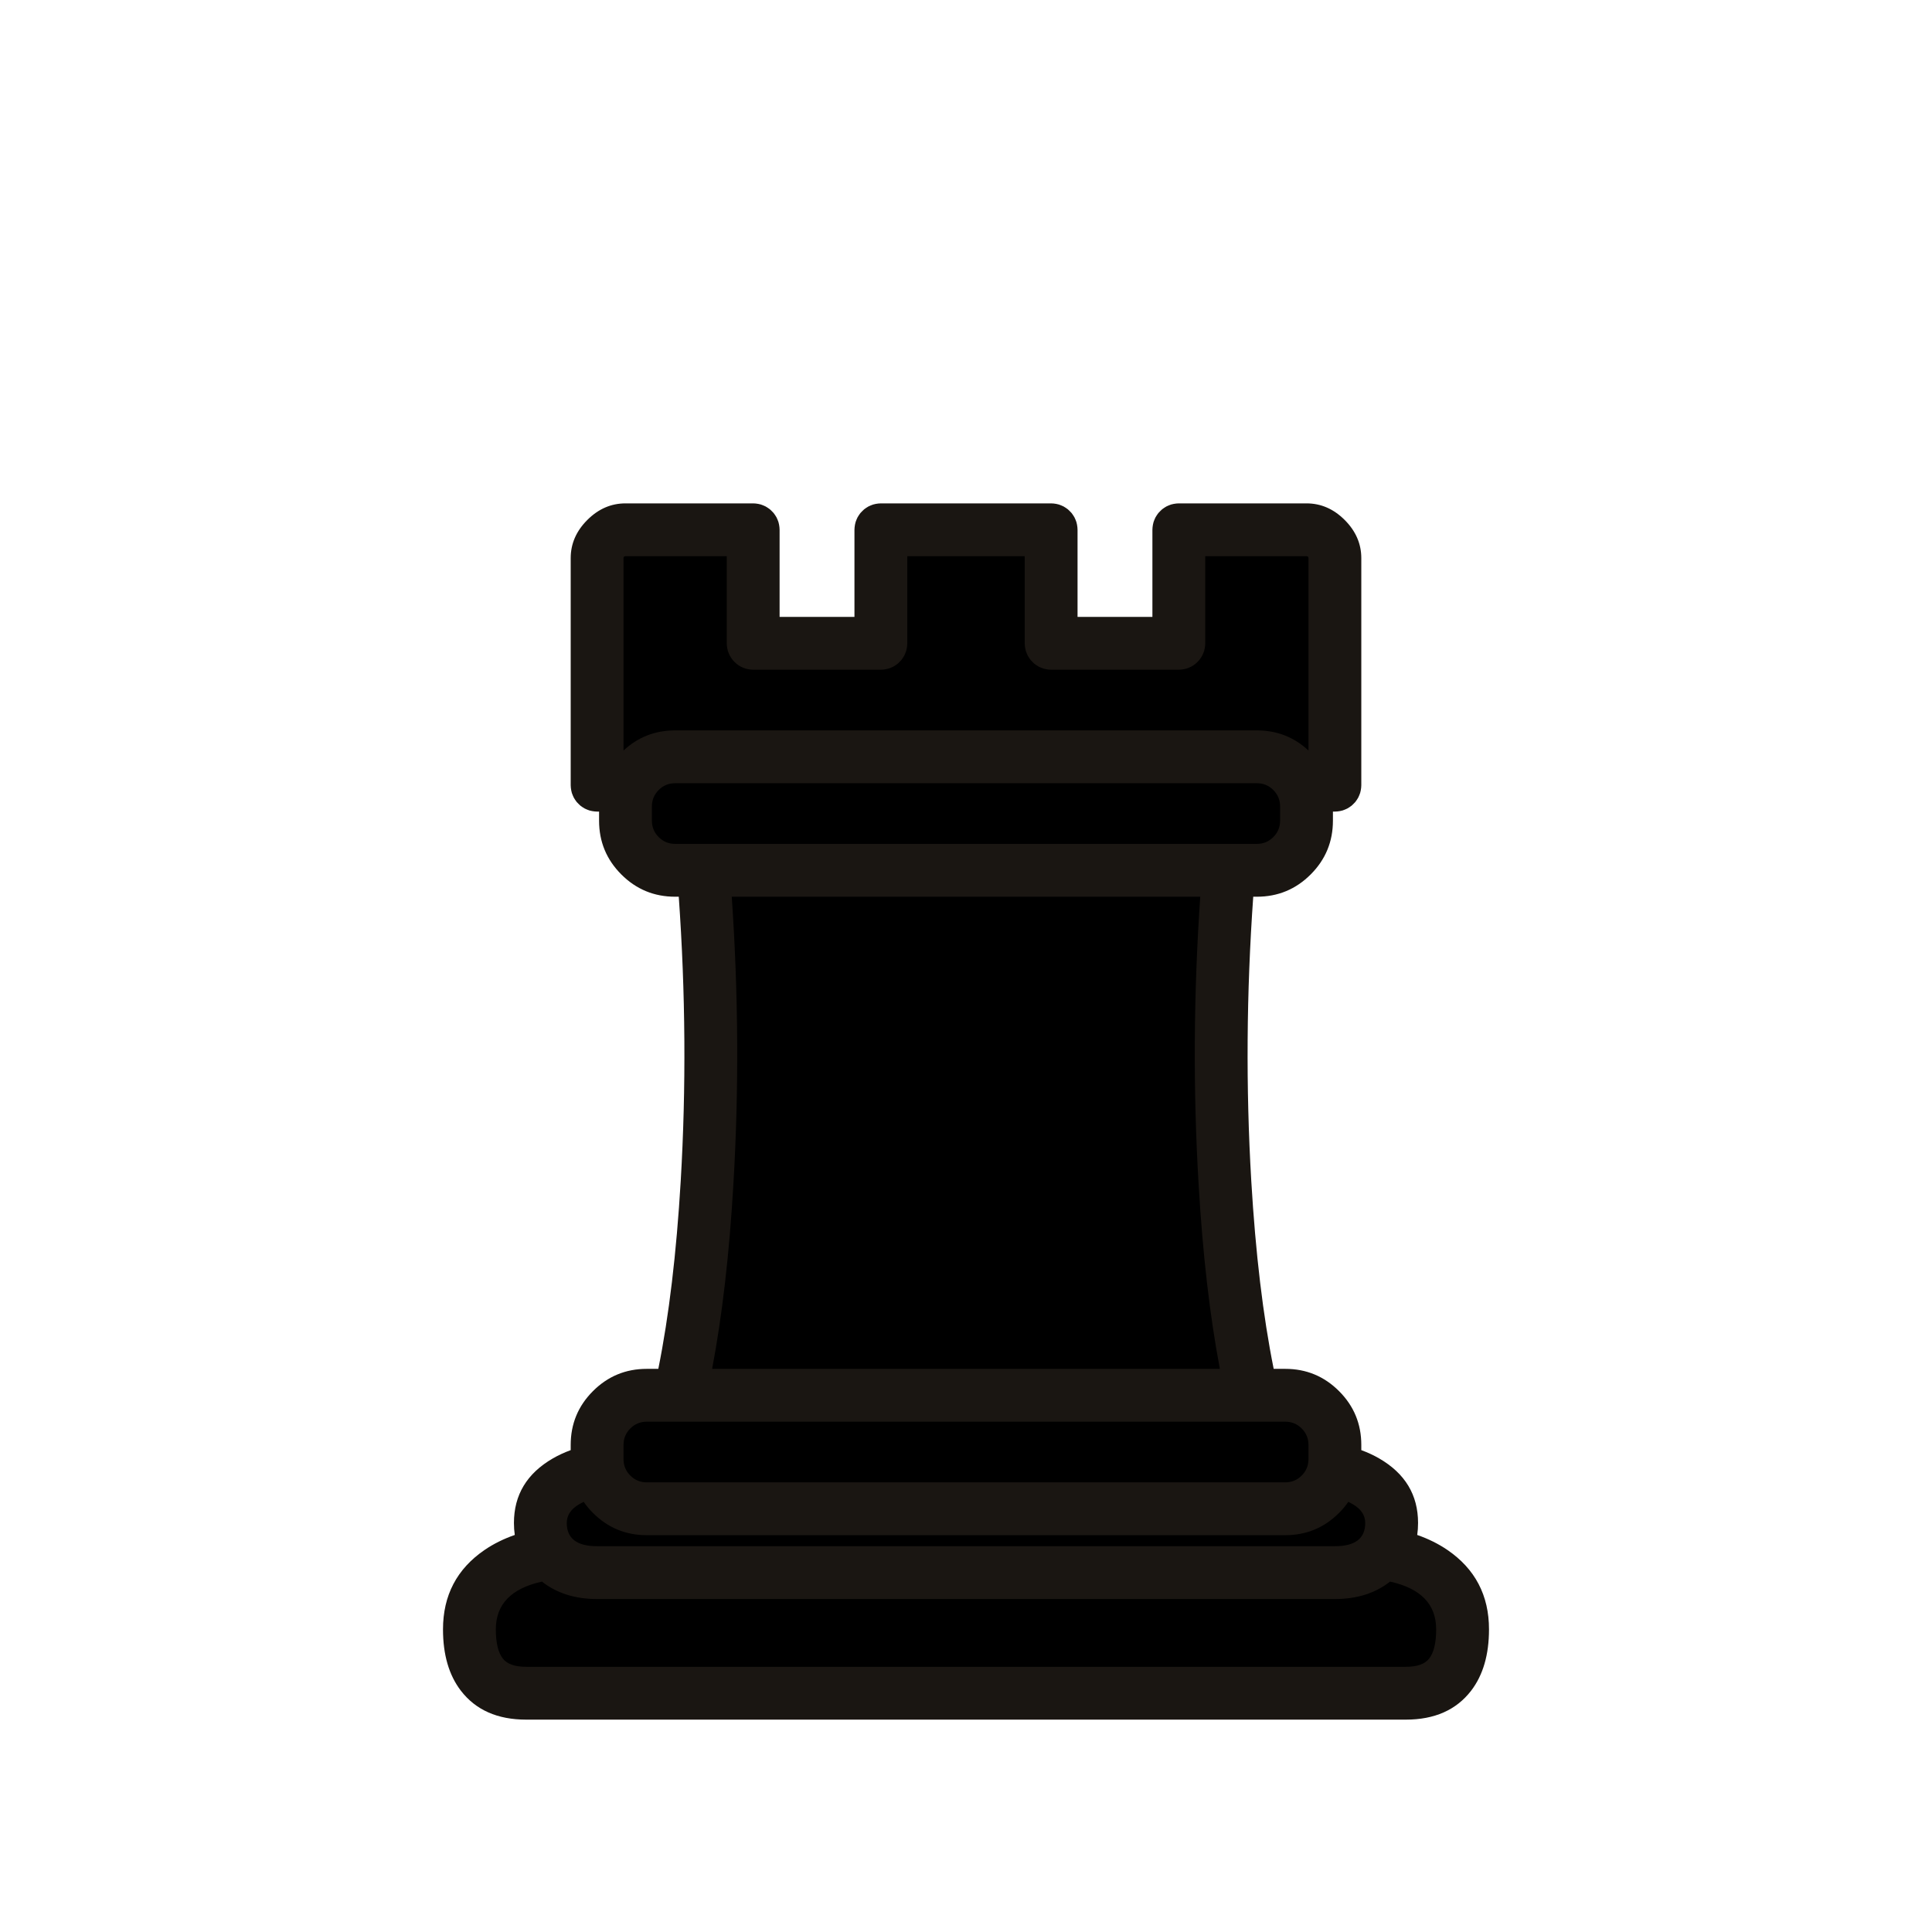
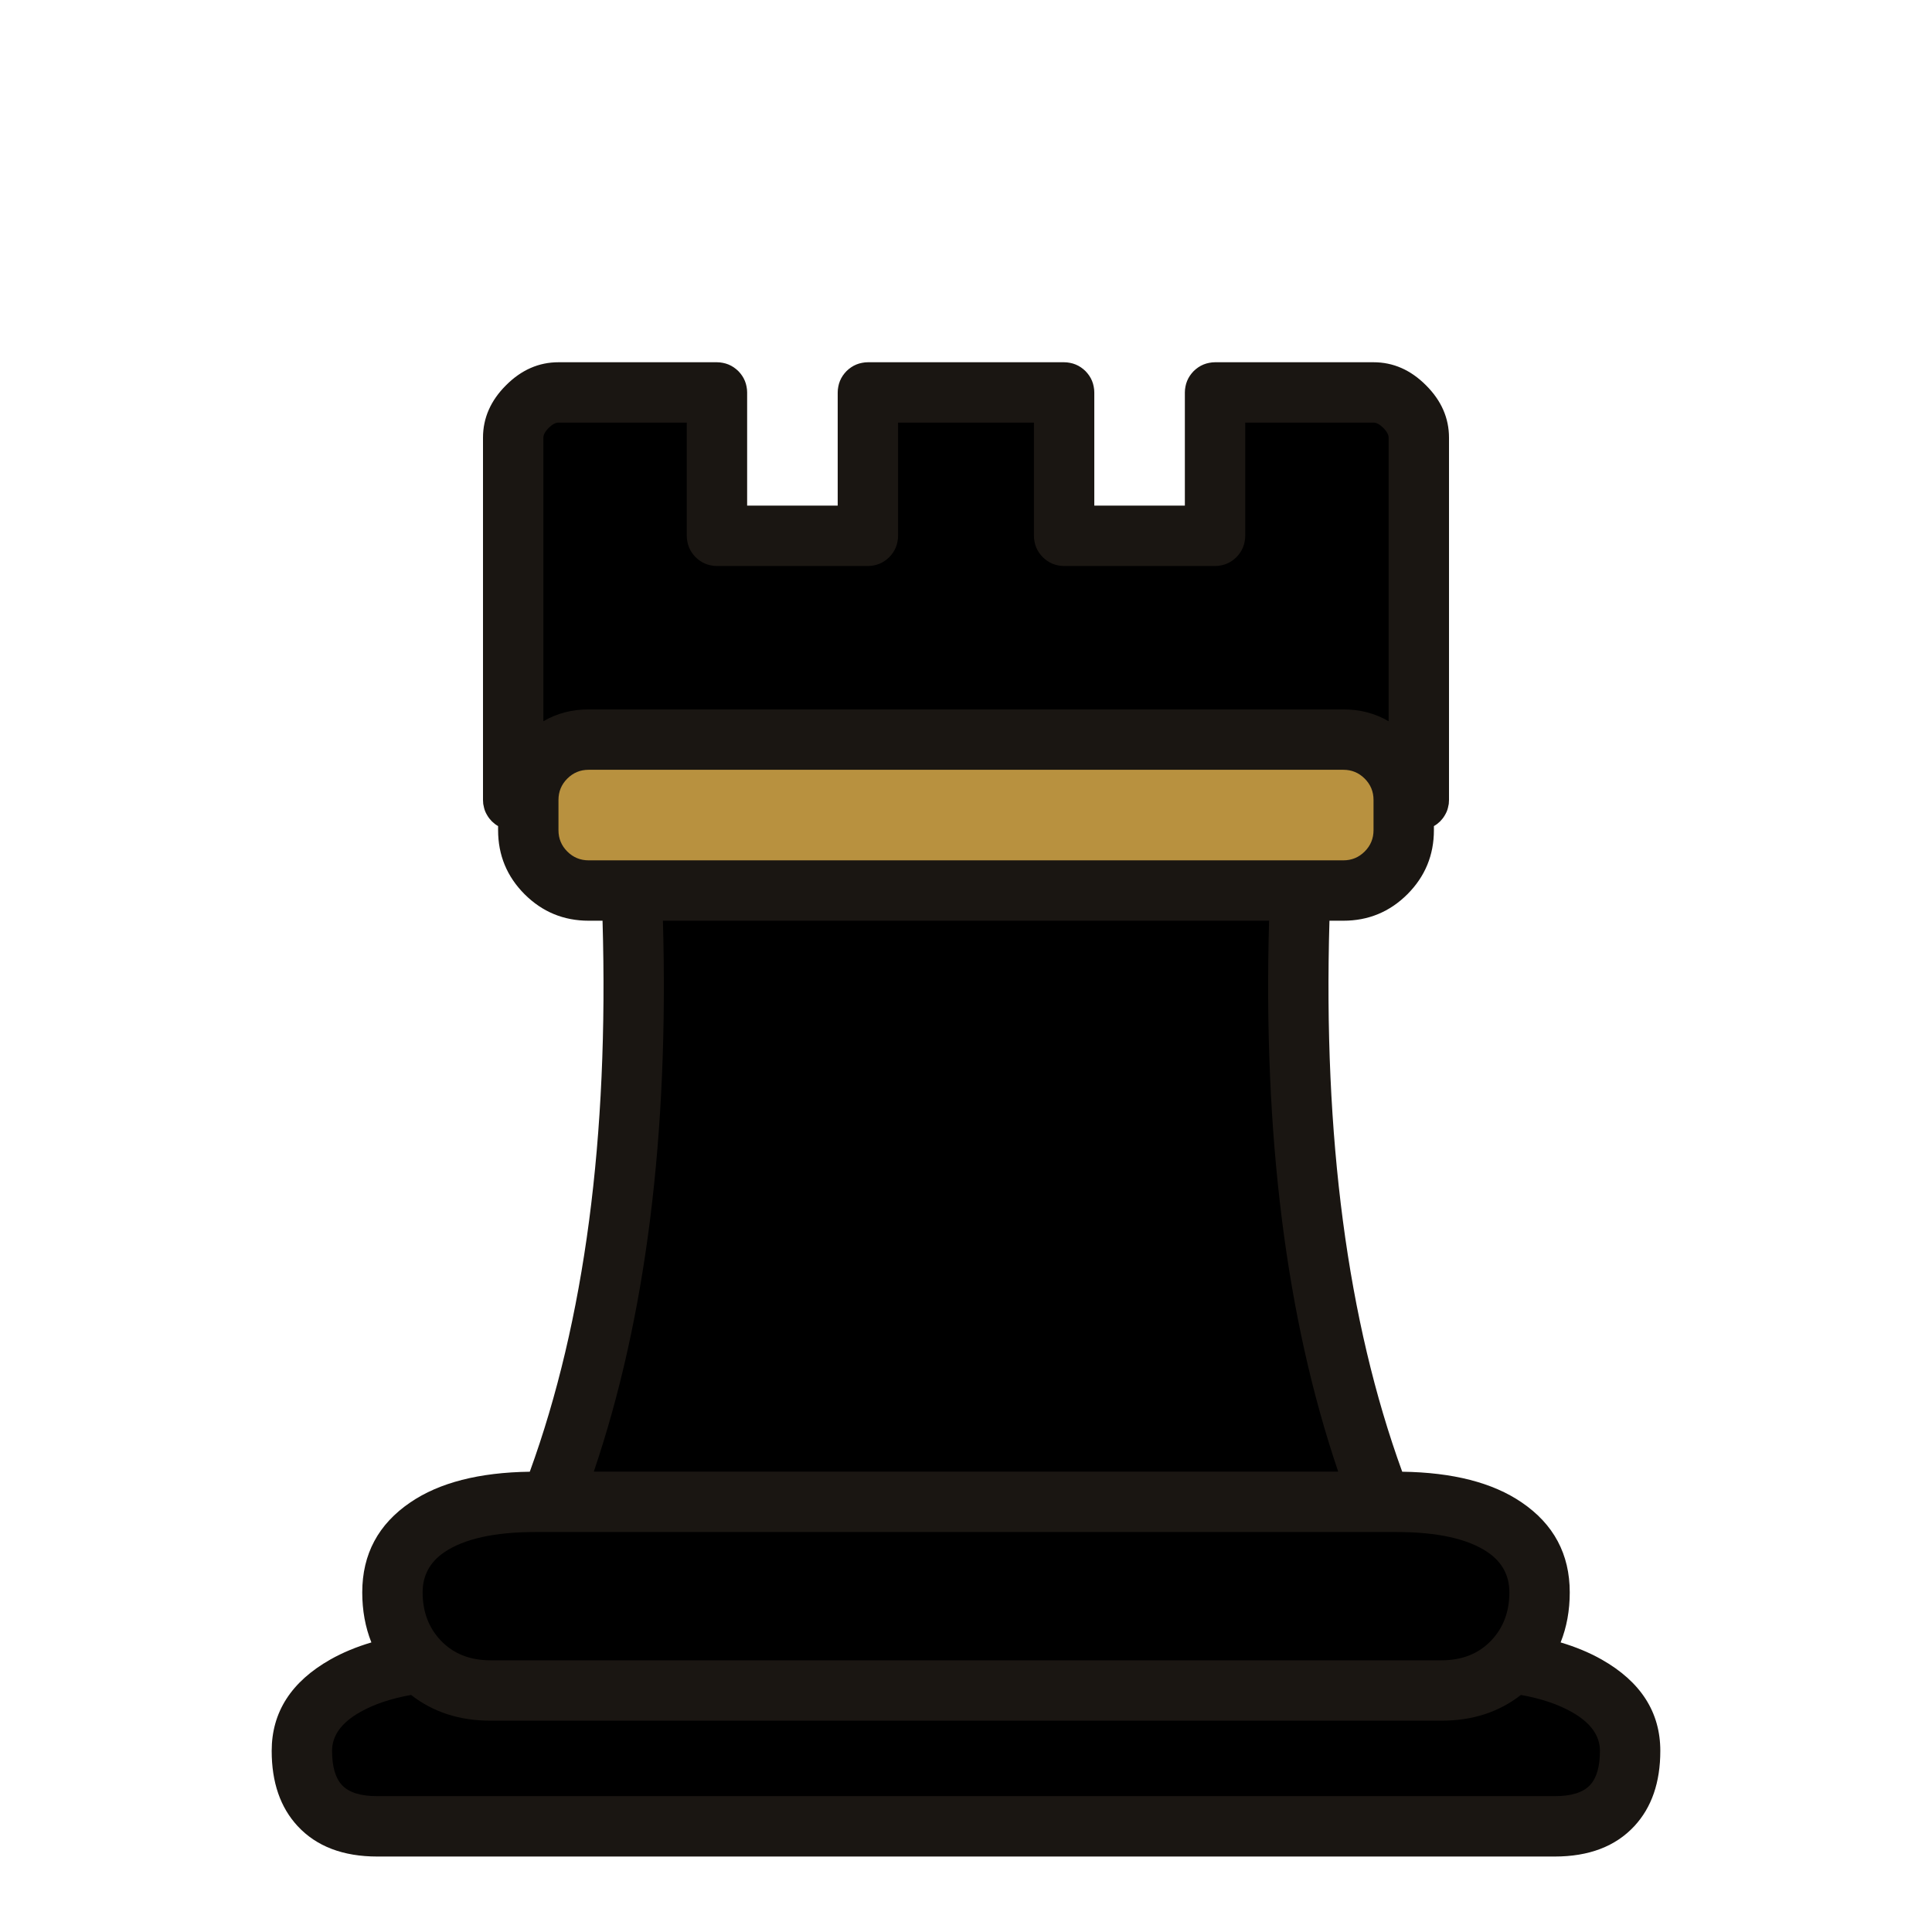
<svg xmlns="http://www.w3.org/2000/svg" viewBox="0 0 256 256">
  <g id="body" fill="currentColor">
-     <path fill-rule="evenodd" d="M116.72 70.2L139.28 70.2L139.28 85.24L156.2 85.24L156.2 70.2L173.12 70.2C175 70.2 176.88 72.08 176.88 73.96L176.88 104.04L172.49 104.04C172.89 104.89 173.12 105.85 173.12 106.86L173.12 108.74C173.12 112.38 170.18 115.32 166.54 115.32L162.83 115.32C160.82 140.59 161.87 166.77 165.97 184.88L170.3 184.88C173.94 184.88 176.88 187.82 176.88 191.46L176.88 193.34C176.88 193.83 176.83 194.31 176.73 194.77C181.71 195.76 184.4 198.24 184.4 201.8C184.4 203.36 183.92 204.75 183.02 205.85C189.84 206.85 193.8 210.38 193.8 215.9C193.8 220.6 191.92 224.36 186.28 224.36L69.72 224.36C64.08 224.36 62.2 220.6 62.2 215.9C62.2 210.38 66.16 206.85 72.98 205.85C72.08 204.75 71.6 203.36 71.6 201.8C71.6 198.24 74.29 195.76 79.27 194.77C79.17 194.31 79.12 193.83 79.12 193.34L79.12 191.46C79.12 187.82 82.06 184.88 85.7 184.88L90.03 184.88C94.13 166.77 95.18 140.59 93.17 115.32L89.46 115.32C85.82 115.32 82.88 112.38 82.88 108.74L82.88 106.86C82.88 105.85 83.11 104.89 83.51 104.04L79.12 104.04L79.12 73.96C79.12 72.08 81 70.2 82.88 70.2L99.8 70.2L99.8 85.24L116.72 85.24L116.72 70.2Z" />
+     <path fill-rule="evenodd" d="M115 52L141 52L141 71L161 71L161 52L182 52C185 52 188 55 188 58L188 106L186 106L186 110C186 114.42 182.42 118 178 118L172.3 118C171.03 149.44 174.43 176.79 183.04 199L185 199C198 199 204 204 204 211C204 214.62 202.66 217.98 200.26 220.37C210.36 221.65 216 226.12 216 232C216 238 213 242 206 242L50 242C43 242 40 238 40 232C40 226.12 45.64 221.65 55.74 220.37C53.34 217.98 52 214.62 52 211C52 204 58 199 71 199L72.96 199C81.57 176.79 84.97 149.44 83.7 118L78 118C73.58 118 70 114.42 70 110L70 106L68 106L68 58C68 55 71 52 74 52L95 52L95 71L115 71L115 52Z" />
+     <path fill-rule="evenodd" d="M83.7 118L172.3 118C171.03 149.44 174.43 176.79 183.04 199L72.96 199C81.57 176.79 84.97 149.44 83.7 118Z" />
+     <path fill-rule="evenodd" d="M115 52L141 52L141 71L161 71L161 52L182 52C185 52 188 55 188 58L188 106L186 106C186 101.58 182.42 98 178 98L78 98C73.58 98 70 101.58 70 106L68 106L68 58C68 55 71 52 74 52L95 52L95 71L115 71L115 52Z" />
+     <path fill-rule="evenodd" d="M65 224L191 224C194.86 224 198.02 222.6 200.26 220.37C210.36 221.65 216 226.12 216 232C216 238 213 242 206 242L50 242C43 242 40 238 40 232C40 226.12 45.64 221.65 55.74 220.37C57.98 222.6 61.14 224 65 224Z" />
+     <path fill-rule="evenodd" d="M71 199L185 199C198 199 204 204 204 211C204 218 199 224 191 224L65 224C57 224 52 218 52 211C52 204 58 199 71 199Z" />
+   </g>
+   <g id="trim" fill="#b8913f">
+     <path fill-rule="evenodd" d="M78 98L178 98C182.42 98 186 101.58 186 106L186 110C186 114.42 182.42 118 178 118L78 118C73.58 118 70 114.42 70 110L70 106C70 101.58 73.58 98 78 98Z" />
  </g>
  <g id="detail" fill="#1a1612">
-     <path fill-rule="evenodd" d="M69.72 227.86L186.28 227.86Q191.98 227.86 194.93 224.03Q197.3 220.94 197.3 215.9Q197.3 209.14 191.78 205.37Q190 204.16 187.79 203.39Q187.9 202.62 187.9 201.8Q187.9 196.23 182.75 193.25Q181.66 192.62 180.38 192.15L180.38 191.46Q180.38 187.28 177.43 184.33Q174.48 181.38 170.3 181.38L168.77 181.38Q166.65 170.86 165.8 156.47Q164.71 137.93 166.06 118.82L166.54 118.82Q170.72 118.82 173.67 115.87Q176.62 112.92 176.62 108.74L176.62 107.54L176.88 107.54Q177.05 107.54 177.22 107.52Q177.39 107.51 177.56 107.47Q177.73 107.44 177.9 107.39Q178.06 107.34 178.22 107.27Q178.38 107.21 178.53 107.13Q178.68 107.05 178.82 106.95Q178.97 106.85 179.1 106.75Q179.23 106.64 179.35 106.51Q179.48 106.39 179.59 106.26Q179.69 106.13 179.79 105.98Q179.89 105.84 179.97 105.69Q180.05 105.54 180.11 105.38Q180.18 105.22 180.23 105.06Q180.28 104.89 180.31 104.72Q180.35 104.55 180.36 104.38Q180.38 104.21 180.38 104.04L180.38 73.96Q180.38 71.1 178.18 68.9Q175.98 66.7 173.12 66.7L156.2 66.7Q156.03 66.7 155.86 66.72Q155.69 66.73 155.52 66.77Q155.35 66.8 155.18 66.85Q155.02 66.9 154.86 66.97Q154.7 67.03 154.55 67.11Q154.4 67.19 154.26 67.29Q154.11 67.39 153.98 67.49Q153.85 67.6 153.73 67.73Q153.6 67.85 153.49 67.98Q153.39 68.11 153.29 68.26Q153.19 68.4 153.11 68.55Q153.03 68.7 152.97 68.86Q152.9 69.02 152.85 69.18Q152.8 69.35 152.77 69.52Q152.73 69.69 152.72 69.86Q152.7 70.03 152.7 70.2L152.7 81.74L142.78 81.74L142.78 70.2Q142.78 70.03 142.76 69.86Q142.75 69.69 142.71 69.52Q142.68 69.35 142.63 69.18Q142.58 69.02 142.51 68.86Q142.45 68.7 142.37 68.55Q142.29 68.4 142.19 68.26Q142.09 68.11 141.99 67.98Q141.88 67.85 141.75 67.73Q141.63 67.6 141.5 67.49Q141.37 67.39 141.22 67.29Q141.08 67.19 140.93 67.11Q140.78 67.03 140.62 66.97Q140.46 66.9 140.3 66.85Q140.13 66.8 139.96 66.77Q139.79 66.73 139.62 66.72Q139.45 66.7 139.28 66.7L116.72 66.7Q116.55 66.7 116.38 66.72Q116.21 66.73 116.04 66.77Q115.87 66.8 115.7 66.85Q115.54 66.9 115.38 66.97Q115.22 67.03 115.07 67.11Q114.92 67.19 114.78 67.29Q114.63 67.39 114.5 67.49Q114.37 67.6 114.25 67.73Q114.12 67.85 114.01 67.98Q113.91 68.11 113.81 68.26Q113.71 68.4 113.63 68.55Q113.55 68.7 113.49 68.86Q113.42 69.02 113.37 69.18Q113.32 69.35 113.29 69.52Q113.25 69.69 113.24 69.86Q113.22 70.03 113.22 70.2L113.22 81.74L103.3 81.74L103.3 70.2Q103.3 70.03 103.28 69.86Q103.27 69.69 103.23 69.52Q103.2 69.35 103.15 69.18Q103.1 69.02 103.03 68.86Q102.97 68.7 102.89 68.55Q102.81 68.4 102.71 68.26Q102.61 68.11 102.51 67.98Q102.4 67.85 102.27 67.73Q102.15 67.6 102.02 67.49Q101.89 67.39 101.74 67.29Q101.6 67.19 101.45 67.11Q101.3 67.03 101.14 66.97Q100.98 66.9 100.82 66.85Q100.65 66.8 100.48 66.77Q100.31 66.73 100.14 66.72Q99.97 66.7 99.8 66.7L82.88 66.7Q80.02 66.7 77.82 68.9Q75.62 71.1 75.62 73.96L75.62 104.04Q75.62 104.21 75.64 104.38Q75.65 104.55 75.69 104.72Q75.72 104.89 75.77 105.06Q75.82 105.22 75.89 105.38Q75.95 105.54 76.03 105.69Q76.11 105.84 76.21 105.98Q76.31 106.13 76.41 106.26Q76.52 106.39 76.65 106.51Q76.77 106.64 76.9 106.75Q77.03 106.85 77.18 106.95Q77.32 107.05 77.47 107.13Q77.62 107.21 77.78 107.27Q77.94 107.34 78.1 107.39Q78.27 107.44 78.44 107.47Q78.61 107.51 78.78 107.52Q78.95 107.54 79.12 107.54L79.38 107.54L79.38 108.74Q79.38 112.92 82.33 115.87Q85.28 118.82 89.46 118.82L89.94 118.82Q91.29 137.93 90.2 156.47Q89.35 170.86 87.23 181.38L85.7 181.38Q81.52 181.38 78.57 184.33Q75.62 187.28 75.62 191.46L75.62 192.15Q74.34 192.62 73.25 193.25Q68.1 196.23 68.1 201.8Q68.1 202.62 68.21 203.39Q66 204.16 64.22 205.37Q58.7 209.14 58.7 215.9Q58.7 220.94 61.07 224.03Q64.02 227.86 69.72 227.86ZM128 73.7L120.22 73.7L120.22 85.24Q120.22 85.41 120.2 85.58Q120.19 85.75 120.15 85.92Q120.12 86.09 120.07 86.26Q120.02 86.42 119.95 86.58Q119.89 86.74 119.81 86.89Q119.73 87.04 119.63 87.18Q119.53 87.33 119.43 87.46Q119.32 87.59 119.19 87.71Q119.07 87.84 118.94 87.95Q118.81 88.05 118.66 88.15Q118.52 88.25 118.37 88.33Q118.22 88.41 118.06 88.47Q117.9 88.54 117.74 88.59Q117.57 88.64 117.4 88.67Q117.23 88.71 117.06 88.72Q116.89 88.74 116.72 88.74L99.8 88.74Q99.63 88.74 99.46 88.72Q99.29 88.71 99.12 88.67Q98.95 88.64 98.78 88.59Q98.62 88.54 98.46 88.47Q98.3 88.41 98.15 88.33Q98 88.25 97.86 88.15Q97.71 88.05 97.58 87.95Q97.45 87.84 97.33 87.71Q97.2 87.59 97.09 87.46Q96.99 87.33 96.89 87.18Q96.79 87.04 96.71 86.89Q96.63 86.74 96.57 86.58Q96.5 86.42 96.45 86.26Q96.4 86.09 96.37 85.92Q96.33 85.75 96.32 85.58Q96.3 85.41 96.3 85.24L96.3 73.7L82.88 73.7Q82.62 73.7 82.62 73.96L82.62 99.45Q85.48 96.78 89.46 96.78L166.54 96.78Q170.52 96.78 173.38 99.45L173.38 73.96Q173.38 73.7 173.12 73.7L159.7 73.7L159.7 85.24Q159.7 85.41 159.68 85.58Q159.67 85.75 159.63 85.92Q159.6 86.09 159.55 86.26Q159.5 86.42 159.43 86.58Q159.37 86.74 159.29 86.89Q159.21 87.04 159.11 87.18Q159.01 87.33 158.91 87.46Q158.8 87.59 158.67 87.71Q158.55 87.84 158.42 87.95Q158.29 88.05 158.14 88.15Q158 88.25 157.85 88.33Q157.7 88.41 157.54 88.47Q157.38 88.54 157.22 88.59Q157.05 88.64 156.88 88.67Q156.71 88.71 156.54 88.72Q156.37 88.74 156.2 88.74L139.28 88.74Q139.11 88.74 138.94 88.72Q138.77 88.71 138.6 88.67Q138.43 88.64 138.26 88.59Q138.1 88.54 137.94 88.47Q137.78 88.41 137.63 88.33Q137.48 88.25 137.34 88.15Q137.19 88.05 137.06 87.95Q136.93 87.84 136.81 87.71Q136.68 87.59 136.57 87.46Q136.47 87.33 136.37 87.18Q136.27 87.04 136.19 86.89Q136.11 86.74 136.05 86.58Q135.98 86.42 135.93 86.26Q135.88 86.09 135.85 85.92Q135.81 85.75 135.8 85.58Q135.78 85.41 135.78 85.24L135.78 73.7L128 73.7ZM128 103.78L89.46 103.78Q88.18 103.78 87.28 104.68Q86.38 105.58 86.38 106.86L86.38 108.74Q86.38 110.02 87.28 110.92Q88.18 111.82 89.46 111.82L166.54 111.82Q167.82 111.82 168.72 110.92Q169.62 110.02 169.62 108.74L169.62 106.86Q169.62 105.58 168.72 104.68Q167.82 103.78 166.54 103.78L128 103.78ZM128 118.82L96.96 118.82Q98.29 138.12 97.18 156.89Q96.37 170.8 94.36 181.38L161.64 181.38Q159.63 170.8 158.82 156.89Q157.71 138.12 159.04 118.82L128 118.82ZM128 188.38L85.7 188.38Q84.42 188.38 83.52 189.28Q82.62 190.18 82.62 191.46L82.62 193.34Q82.62 194.62 83.52 195.52Q84.42 196.42 85.7 196.42L170.3 196.42Q171.58 196.42 172.48 195.52Q173.38 194.62 173.38 193.34L173.38 191.46Q173.38 190.18 172.48 189.28Q171.58 188.38 170.3 188.38L128 188.38ZM128 203.42L85.7 203.42Q81.52 203.42 78.57 200.47Q77.87 199.77 77.34 199Q77.04 199.15 76.76 199.31Q75.1 200.27 75.1 201.8Q75.1 204.88 79.12 204.88L176.88 204.88Q180.9 204.88 180.9 201.8Q180.9 200.27 179.24 199.31Q178.96 199.15 178.66 199Q178.13 199.77 177.43 200.47Q174.48 203.42 170.3 203.42L128 203.42ZM128 211.88L79.12 211.88Q74.74 211.88 71.81 209.57Q65.7 210.92 65.7 215.9Q65.7 218.56 66.62 219.76Q67.47 220.86 69.72 220.86L186.28 220.86Q188.53 220.86 189.38 219.76Q190.3 218.56 190.3 215.9Q190.3 210.92 184.19 209.57Q181.26 211.88 176.88 211.88L128 211.88Z" />
+     <path fill-rule="evenodd" d="M50 246L206 246Q212.82 246 216.56 241.97Q220 238.26 220 232Q220 224.3 212.22 219.89Q209.79 218.52 206.79 217.63Q208 214.6 208 211Q208 203.4 201.62 199.07Q195.87 195.15 185.8 195.01Q174.91 165.06 176.16 122L178 122Q182.97 122 186.49 118.49Q190 114.97 190 110L190 109.46Q190.23 109.33 190.44 109.17Q190.64 109.01 190.83 108.83Q191.01 108.64 191.17 108.44Q191.33 108.23 191.46 108Q191.6 107.77 191.7 107.53Q191.8 107.29 191.86 107.04Q191.93 106.78 191.97 106.52Q192 106.26 192 106L192 58Q192 54.09 188.95 51.05Q185.91 48 182 48L161 48Q160.8 48 160.61 48.02Q160.41 48.04 160.22 48.08Q160.03 48.12 159.84 48.17Q159.65 48.23 159.47 48.3Q159.29 48.38 159.11 48.47Q158.94 48.56 158.78 48.67Q158.61 48.78 158.46 48.91Q158.31 49.03 158.17 49.17Q158.03 49.31 157.91 49.46Q157.78 49.61 157.67 49.78Q157.56 49.94 157.47 50.11Q157.38 50.29 157.3 50.47Q157.23 50.65 157.17 50.84Q157.12 51.03 157.08 51.22Q157.04 51.41 157.02 51.61Q157 51.8 157 52L157 67L145 67L145 52Q145 51.8 144.98 51.61Q144.96 51.41 144.92 51.22Q144.88 51.03 144.83 50.84Q144.77 50.65 144.7 50.47Q144.62 50.29 144.53 50.11Q144.44 49.94 144.33 49.78Q144.22 49.61 144.09 49.46Q143.97 49.31 143.83 49.17Q143.69 49.03 143.54 48.91Q143.39 48.78 143.22 48.67Q143.06 48.56 142.89 48.47Q142.71 48.38 142.53 48.3Q142.35 48.23 142.16 48.17Q141.97 48.12 141.78 48.08Q141.59 48.04 141.39 48.02Q141.2 48 141 48L115 48Q114.8 48 114.61 48.02Q114.41 48.04 114.22 48.08Q114.03 48.12 113.84 48.17Q113.65 48.23 113.47 48.3Q113.29 48.38 113.11 48.47Q112.94 48.56 112.78 48.67Q112.61 48.78 112.46 48.91Q112.31 49.03 112.17 49.17Q112.03 49.31 111.91 49.46Q111.78 49.61 111.67 49.78Q111.56 49.94 111.47 50.11Q111.38 50.29 111.3 50.47Q111.23 50.65 111.17 50.84Q111.12 51.03 111.08 51.22Q111.04 51.41 111.02 51.61Q111 51.8 111 52L111 67L99 67L99 52Q99 51.8 98.98 51.61Q98.96 51.41 98.92 51.22Q98.88 51.03 98.83 50.84Q98.77 50.65 98.7 50.47Q98.62 50.29 98.53 50.11Q98.44 49.94 98.33 49.78Q98.22 49.61 98.09 49.46Q97.97 49.31 97.83 49.17Q97.69 49.03 97.54 48.91Q97.39 48.78 97.22 48.67Q97.06 48.56 96.89 48.47Q96.71 48.38 96.53 48.3Q96.35 48.23 96.16 48.17Q95.97 48.12 95.78 48.08Q95.59 48.04 95.39 48.02Q95.2 48 95 48L74 48Q70.09 48 67.05 51.05Q64 54.09 64 58L64 106Q64 106.26 64.03 106.52Q64.07 106.78 64.14 107.04Q64.2 107.29 64.3 107.53Q64.4 107.77 64.54 108Q64.67 108.23 64.83 108.44Q64.99 108.64 65.17 108.83Q65.36 109.01 65.56 109.17Q65.77 109.33 66 109.46L66 110Q66 114.97 69.51 118.49Q73.03 122 78 122L79.84 122Q81.09 165.06 70.2 195.01Q60.13 195.15 54.38 199.07Q48 203.4 48 211Q48 214.6 49.21 217.63Q46.21 218.52 43.78 219.89Q36 224.3 36 232Q36 238.26 39.44 241.97Q43.18 246 50 246ZM128 56L119 56L119 71Q119 71.2 118.98 71.39Q118.96 71.59 118.92 71.78Q118.88 71.97 118.83 72.16Q118.77 72.35 118.7 72.53Q118.62 72.71 118.53 72.89Q118.44 73.06 118.33 73.22Q118.22 73.39 118.09 73.54Q117.97 73.69 117.83 73.83Q117.69 73.97 117.54 74.09Q117.39 74.22 117.22 74.33Q117.06 74.44 116.89 74.53Q116.71 74.62 116.53 74.7Q116.35 74.77 116.16 74.83Q115.97 74.88 115.78 74.92Q115.59 74.96 115.39 74.98Q115.2 75 115 75L95 75Q94.8 75 94.61 74.98Q94.41 74.96 94.22 74.92Q94.03 74.88 93.84 74.83Q93.65 74.77 93.47 74.7Q93.29 74.62 93.11 74.53Q92.94 74.44 92.78 74.33Q92.61 74.22 92.46 74.09Q92.31 73.97 92.17 73.83Q92.03 73.69 91.91 73.54Q91.78 73.39 91.67 73.22Q91.56 73.06 91.47 72.89Q91.38 72.71 91.3 72.53Q91.23 72.35 91.17 72.16Q91.12 71.97 91.08 71.78Q91.04 71.59 91.02 71.39Q91 71.2 91 71L91 56L74 56Q73.41 56 72.7 56.7Q72 57.41 72 58L72 95.57Q74.67 94 78 94L178 94Q181.33 94 184 95.57L184 58Q184 57.41 183.3 56.7Q182.59 56 182 56L165 56L165 71Q165 71.2 164.98 71.39Q164.96 71.59 164.92 71.78Q164.88 71.97 164.83 72.16Q164.77 72.35 164.7 72.53Q164.62 72.71 164.53 72.89Q164.44 73.06 164.33 73.22Q164.22 73.39 164.09 73.54Q163.97 73.69 163.83 73.83Q163.69 73.97 163.54 74.09Q163.39 74.22 163.22 74.33Q163.06 74.44 162.89 74.53Q162.71 74.62 162.53 74.7Q162.35 74.77 162.16 74.83Q161.97 74.88 161.78 74.92Q161.59 74.96 161.39 74.98Q161.2 75 161 75L141 75Q140.8 75 140.61 74.98Q140.41 74.96 140.22 74.92Q140.03 74.88 139.84 74.83Q139.65 74.77 139.47 74.7Q139.29 74.62 139.11 74.53Q138.94 74.44 138.78 74.33Q138.61 74.22 138.46 74.09Q138.31 73.97 138.17 73.83Q138.03 73.69 137.91 73.54Q137.78 73.39 137.67 73.22Q137.56 73.06 137.47 72.89Q137.38 72.71 137.3 72.53Q137.23 72.35 137.17 72.16Q137.12 71.97 137.08 71.78Q137.04 71.59 137.02 71.39Q137 71.2 137 71L137 56L128 56ZM128 102L78 102Q76.34 102 75.17 103.17Q74 104.34 74 106L74 110Q74 111.66 75.17 112.83Q76.34 114 78 114L178 114Q179.66 114 180.83 112.83Q182 111.66 182 110L182 106Q182 104.34 180.83 103.17Q179.66 102 178 102L128 102ZM128 122L87.84 122Q89.04 164.51 78.68 195L177.32 195Q166.96 164.51 168.16 122L128 122ZM128 203L71 203Q62.82 203 58.87 205.68Q56 207.64 56 211Q56 214.84 58.4 217.37Q60.89 220 65 220L191 220Q195.11 220 197.6 217.37Q200 214.84 200 211Q200 207.64 197.13 205.68Q193.18 203 185 203L128 203ZM128 228L65 228Q58.84 228 54.47 224.59Q50.47 225.3 47.72 226.86Q44 228.96 44 232Q44 235.12 45.31 236.53Q46.67 238 50 238L206 238Q209.33 238 210.69 236.53Q212 235.12 212 232Q212 228.96 208.28 226.86Q205.53 225.3 201.53 224.59Q197.16 228 191 228L128 228Z" />
  </g>
</svg>
